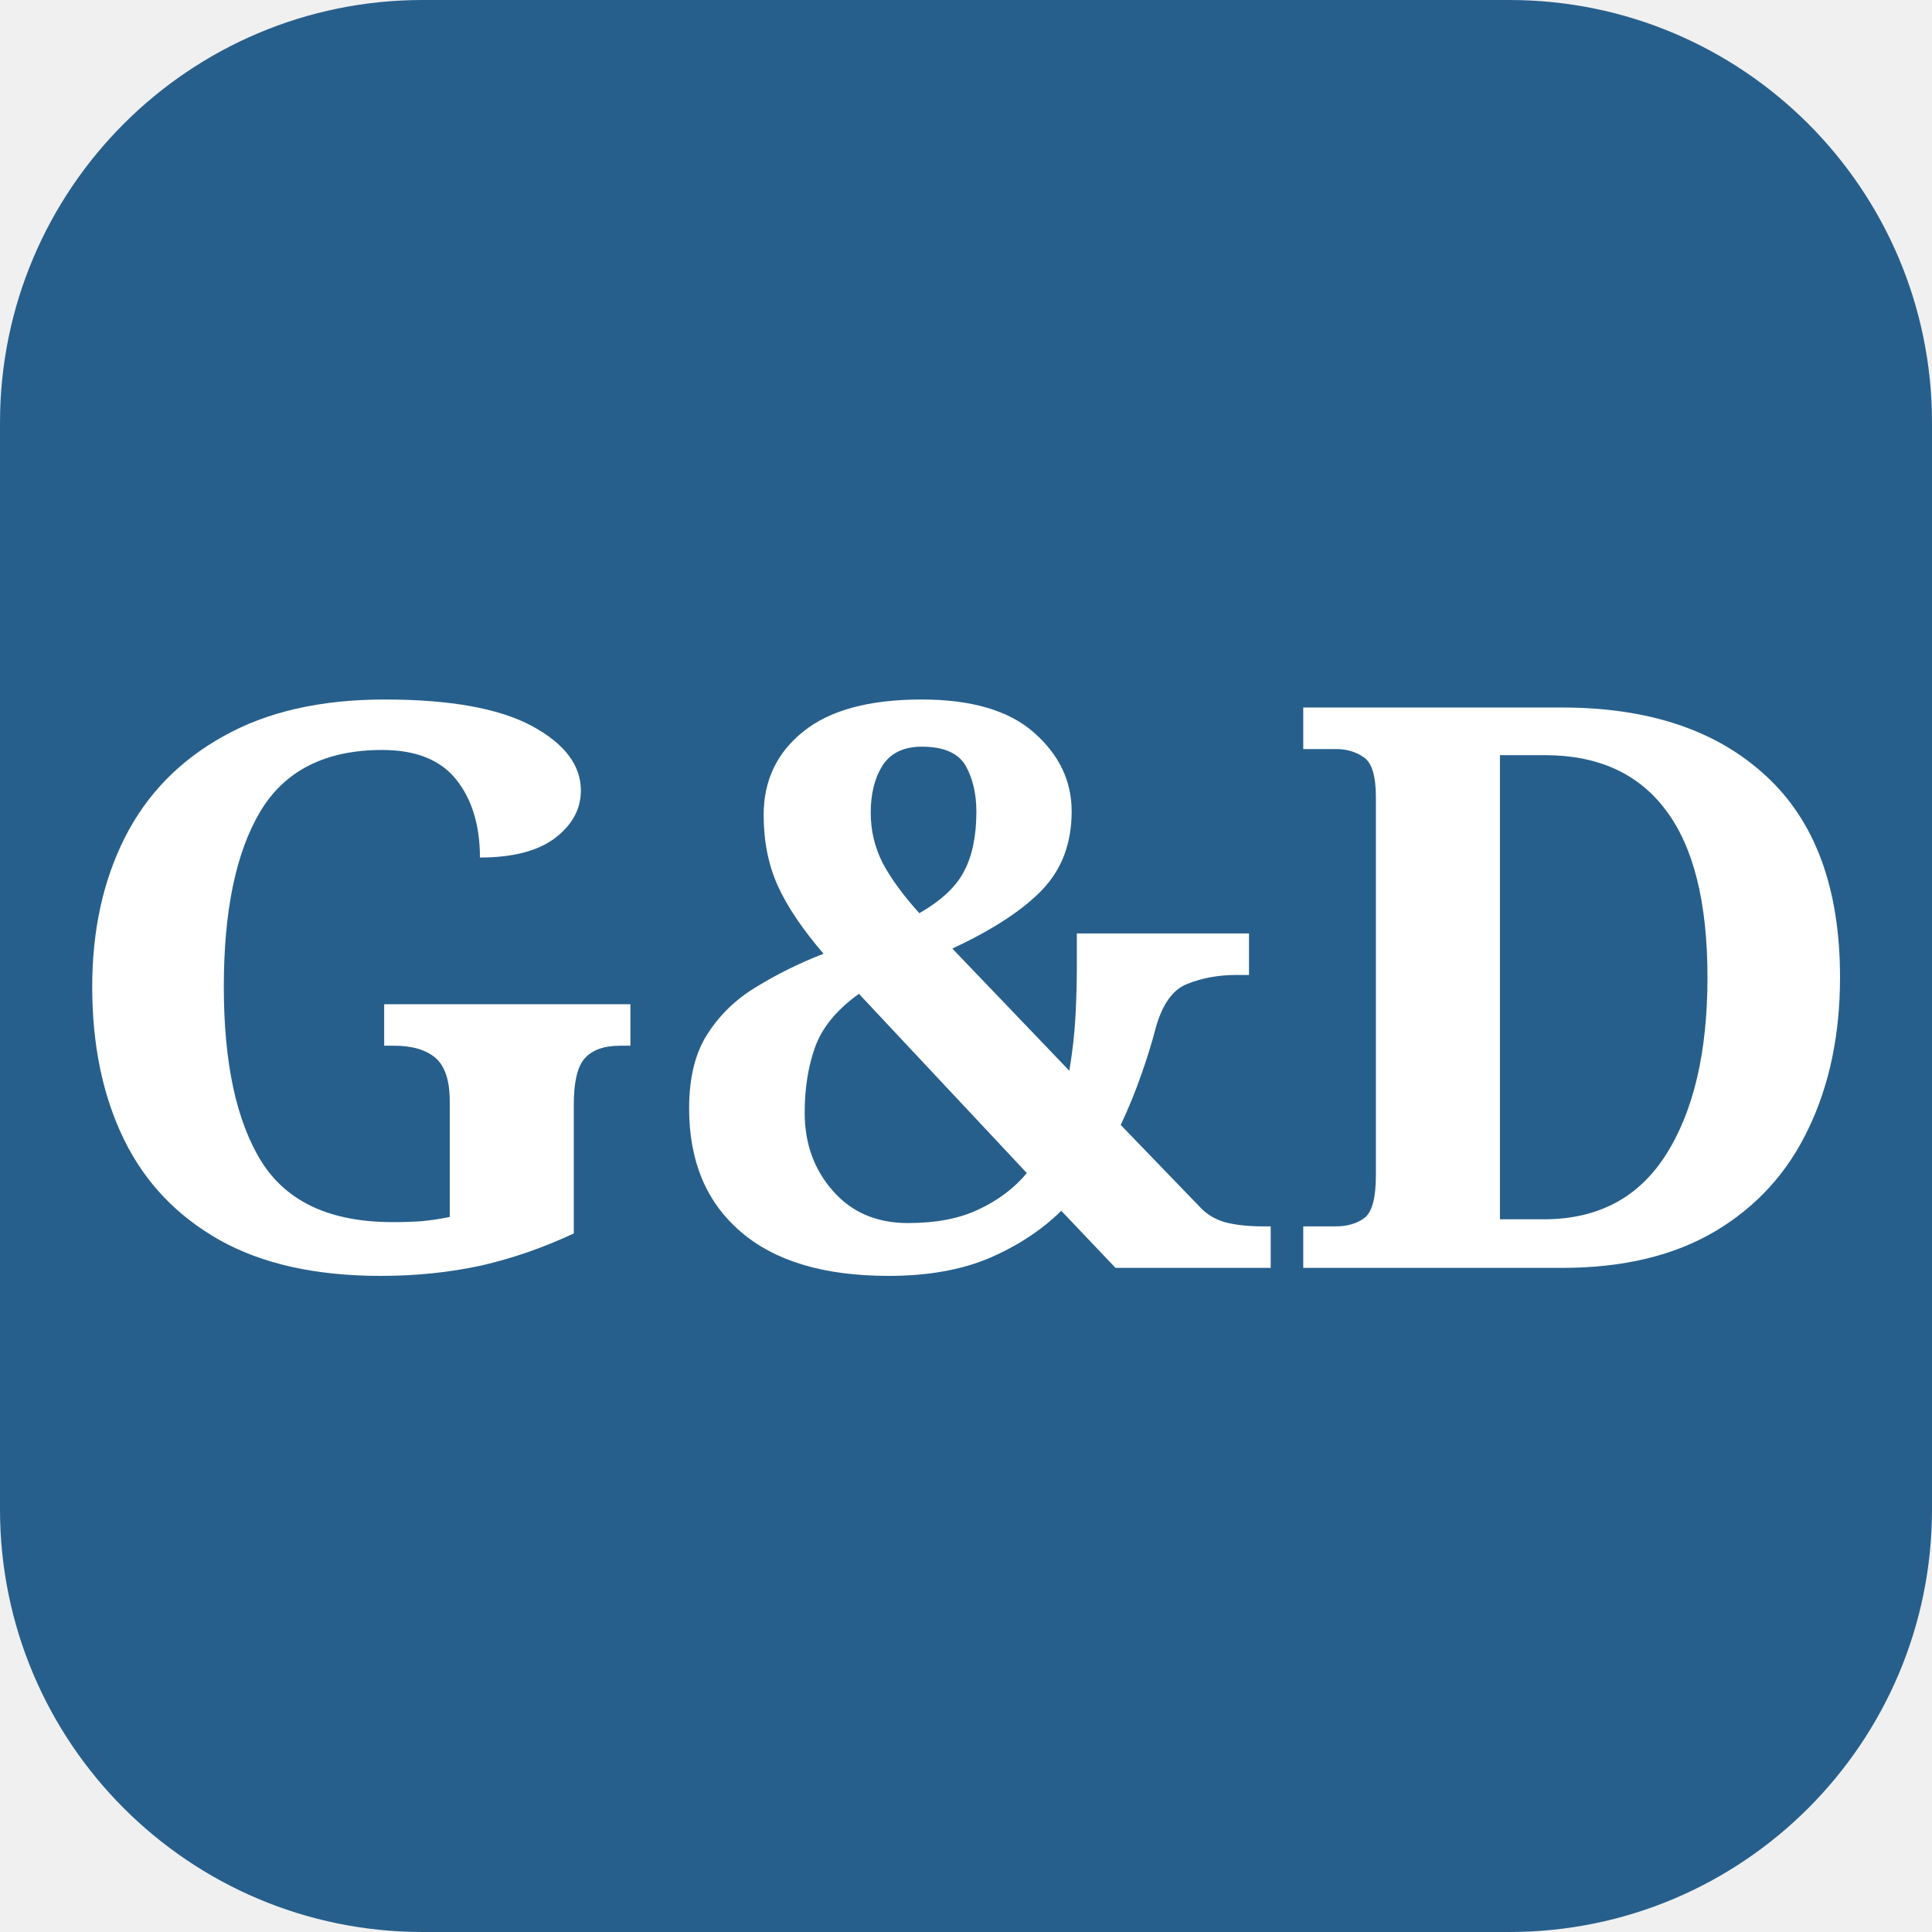
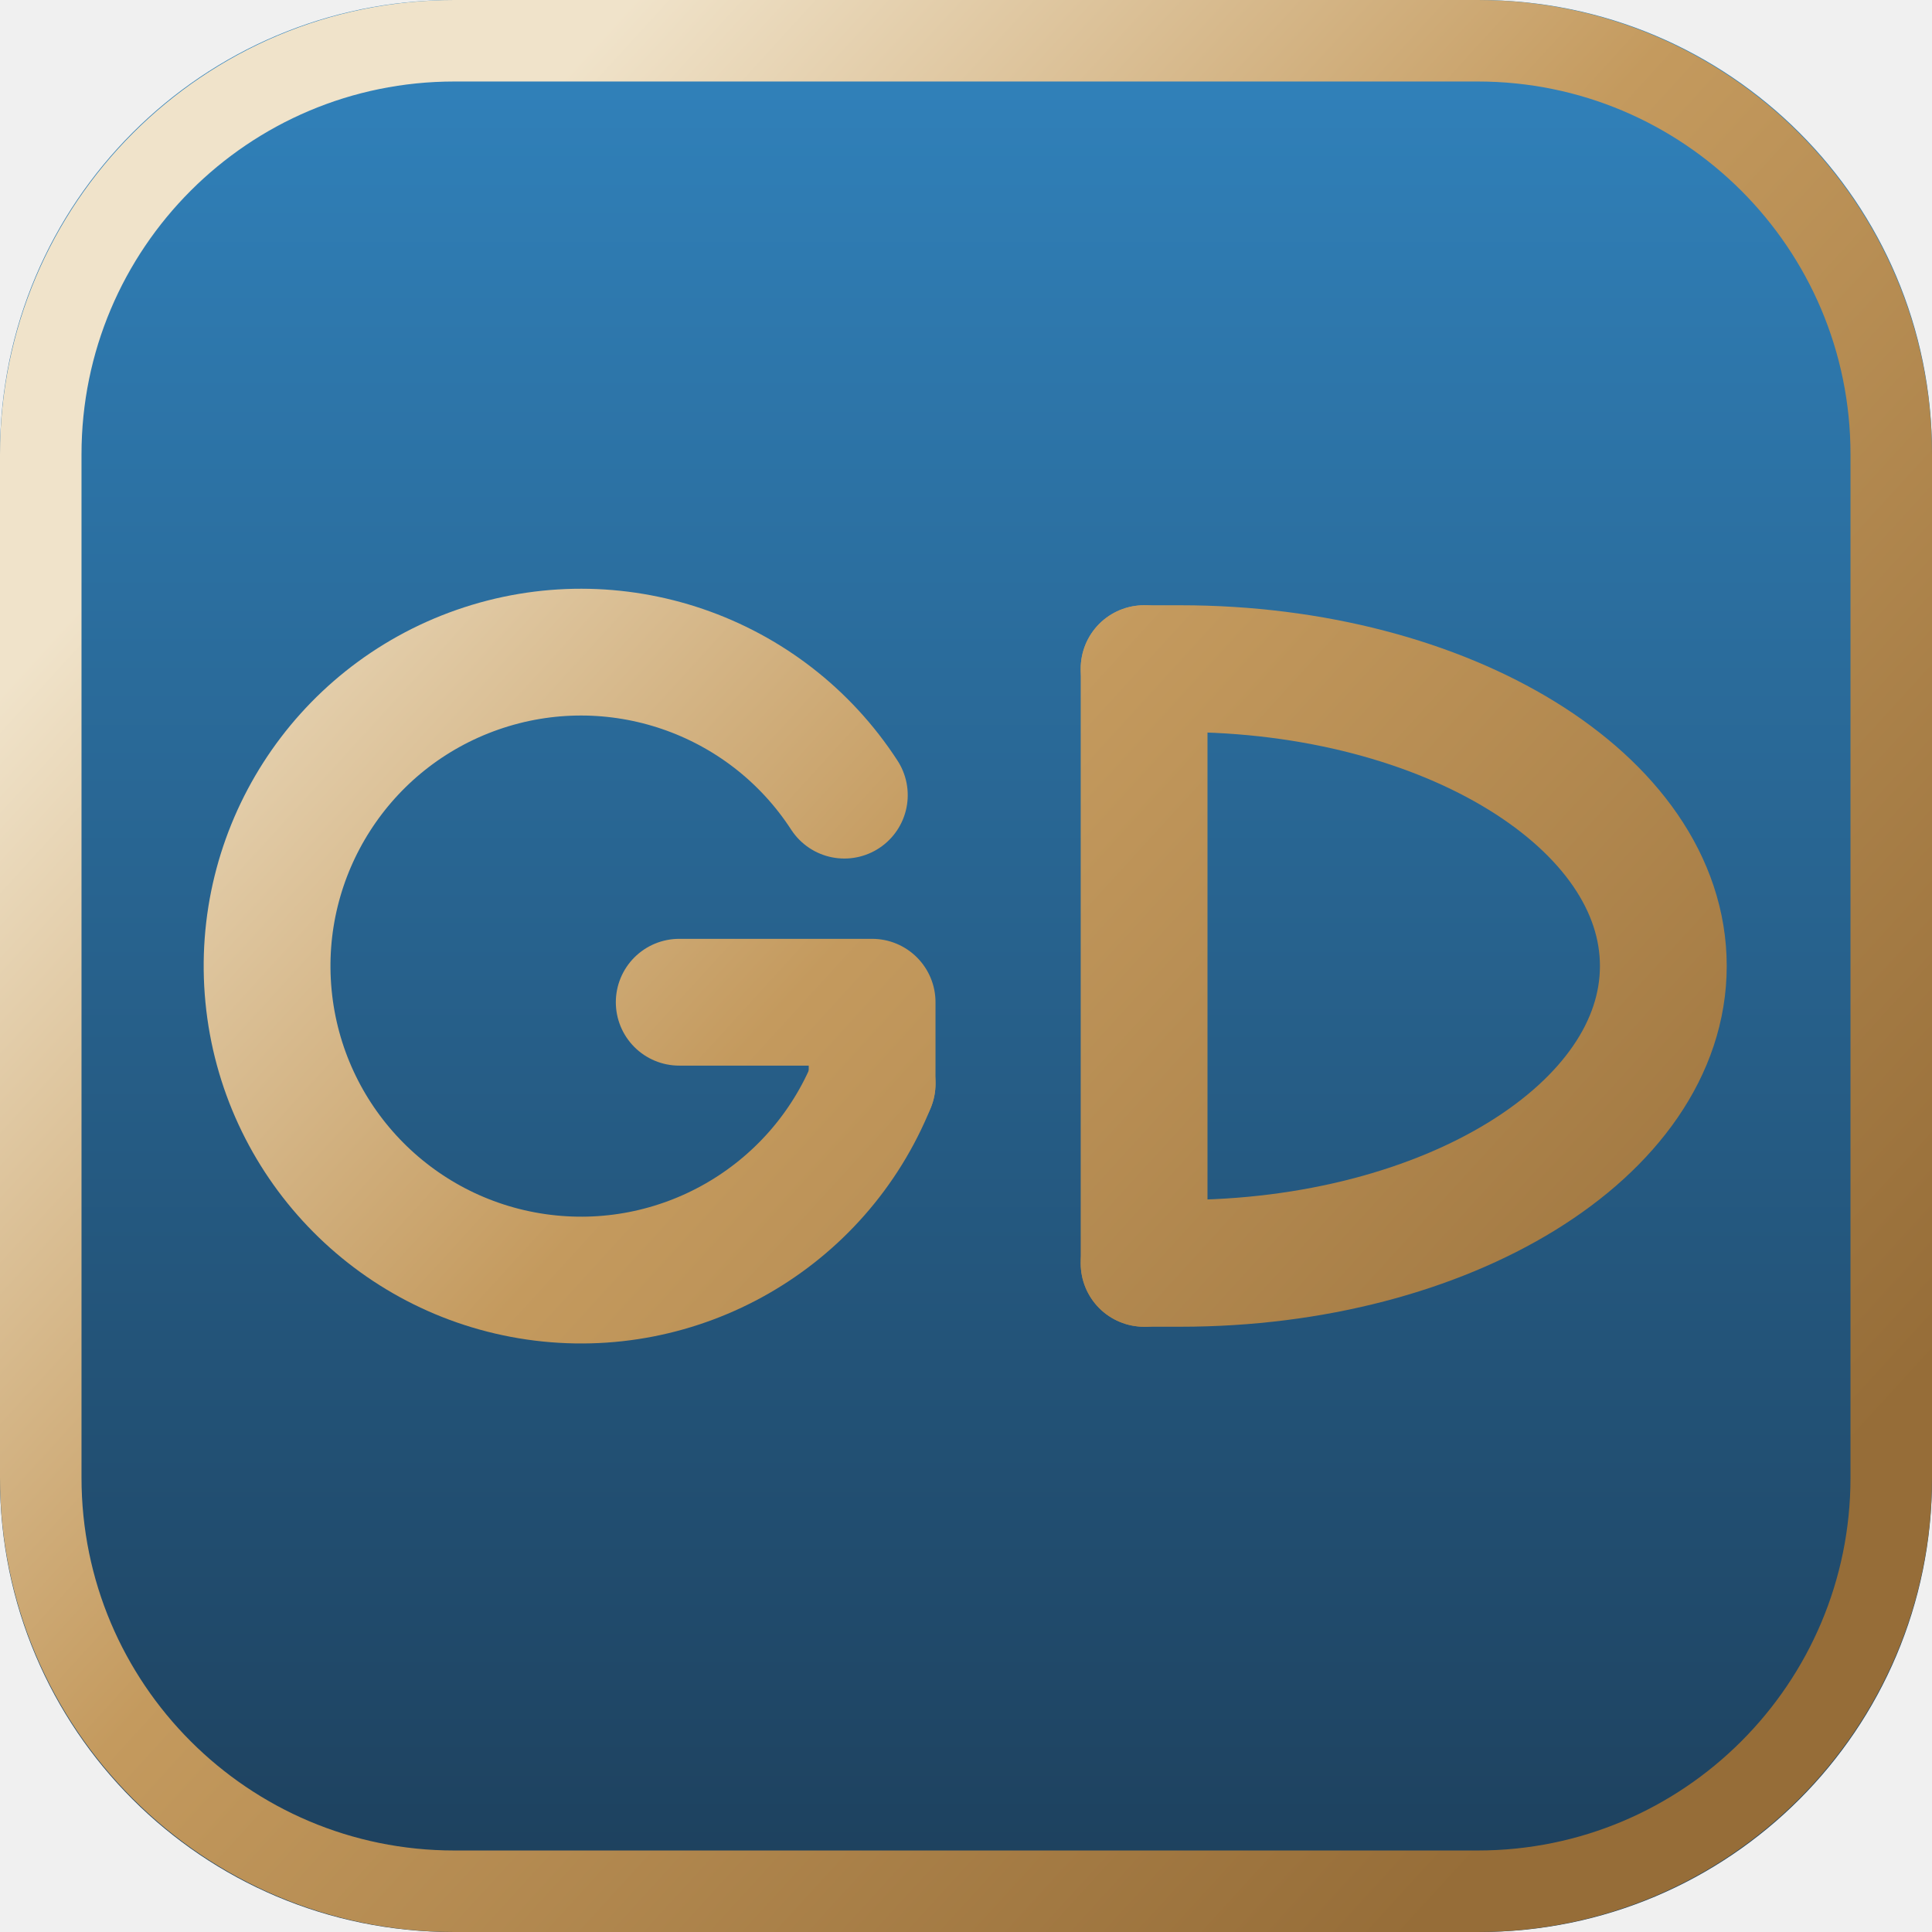
- <svg xmlns="http://www.w3.org/2000/svg" viewBox="0 0 64 64">
-   <rect width="64" height="64" rx="14" fill="#275f8c" />
-   <text x="32" y="42" text-anchor="middle" font-family="Georgia, serif" font-size="26" font-weight="700" fill="#fff">G&amp;D</text>
+ <svg xmlns="http://www.w3.org/2000/svg" viewBox="0 0 64 64" role="img" aria-label="G&amp;D">
+   <defs>
+     <linearGradient id="fav-tile" gradientUnits="userSpaceOnUse" x1="32" y1="0" x2="32" y2="64">
+       <stop offset="0" stop-color="#3183bd" />
+       <stop offset="1" stop-color="#1d3f5b" />
+     </linearGradient>
+     <linearGradient id="fav-gold" gradientUnits="userSpaceOnUse" x1="10" y1="12" x2="56" y2="54">
+       <stop offset="0" stop-color="#f0e3ca" />
+       <stop offset="0.42" stop-color="#c49a5e" />
+       <stop offset="1" stop-color="#966d38" />
+     </linearGradient>
+   </defs>
+   <rect x="0" y="0" width="64" height="64" rx="15" fill="url(#fav-tile)" />
+   <rect x="1.35" y="1.35" width="61.3" height="61.3" rx="13.7" fill="none" stroke="url(#fav-gold)" stroke-width="2.7" />
+   <g fill="none" stroke="url(#fav-gold)" stroke-width="4.2" stroke-linecap="round" stroke-linejoin="round">
+     <path d="M27.97 26.34 A10.4 10.4 0 1 0 28.89 35.90" />
+     <path d="M28.89 35.90 V33.2 H22.5" />
+     <path d="M37.9 22.15 V41.85" />
+     <path d="M37.9 22.15 H39.1 A16 9.85 0 0 1 39.1 41.85 H37.9" />
+   </g>
</svg>
